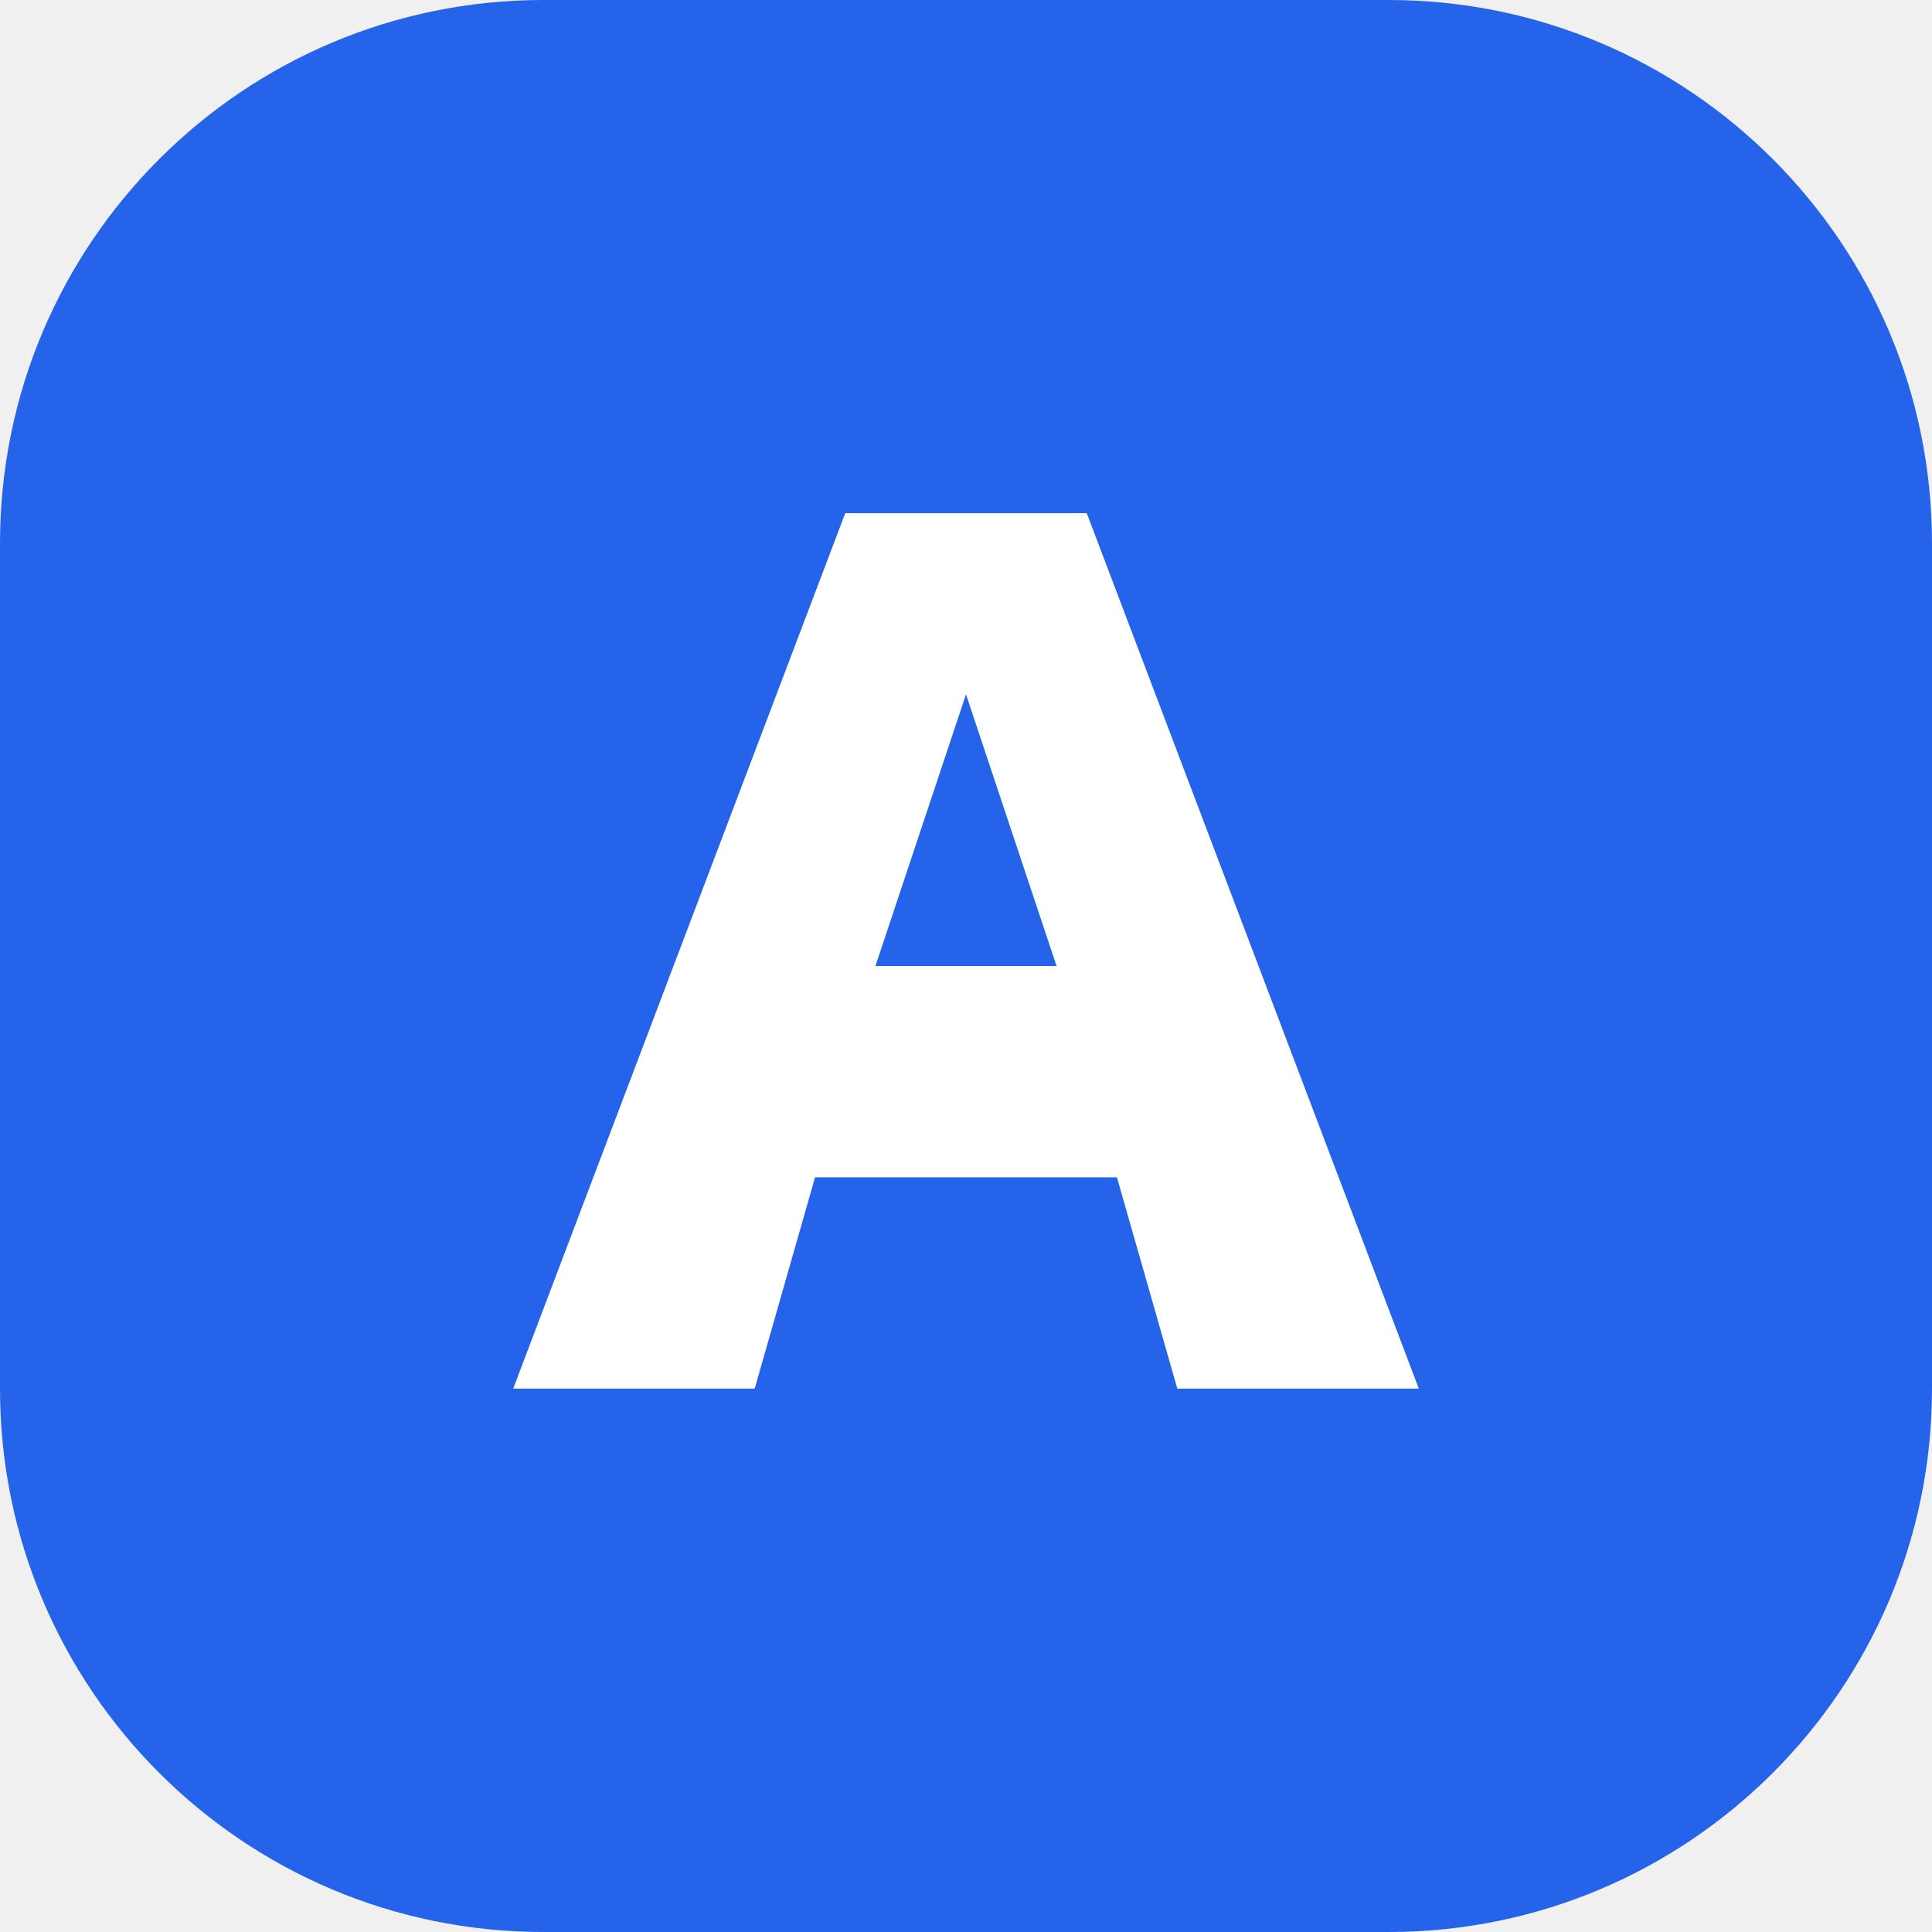
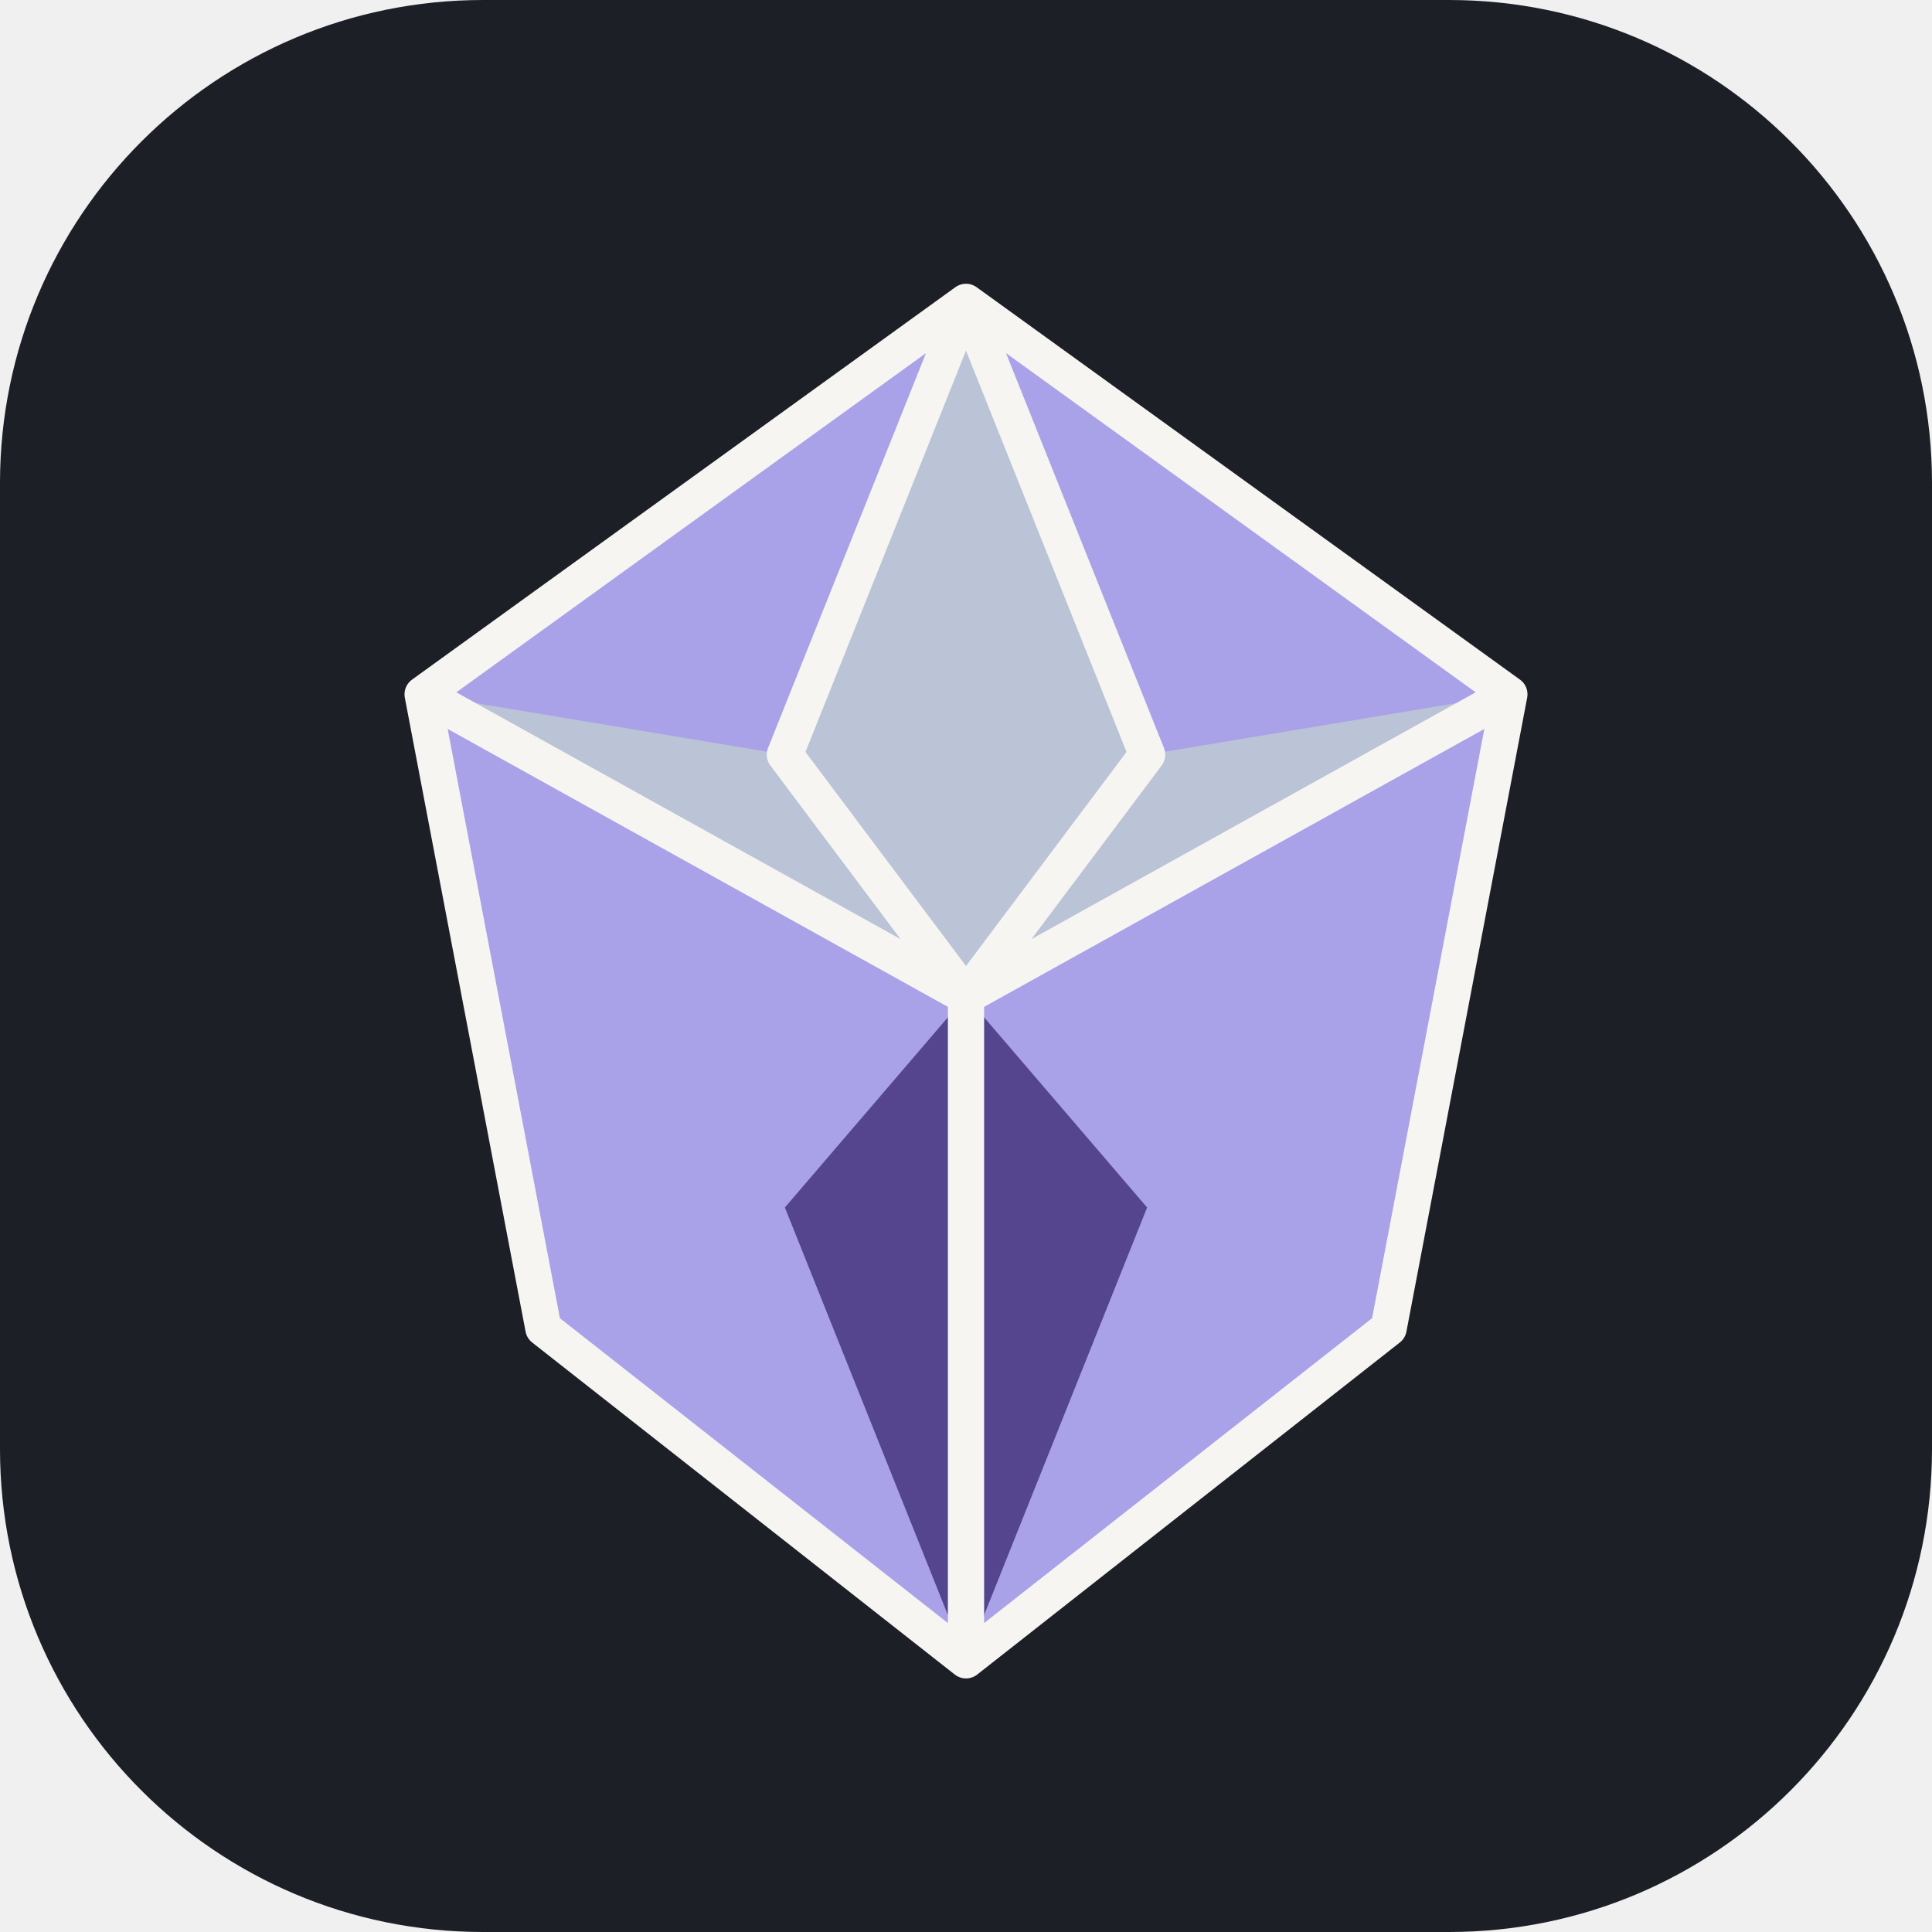
<svg xmlns="http://www.w3.org/2000/svg" viewBox="0 0 64 64">
-   <rect width="64" height="64" rx="18" fill="#2563eb" />
-   <path d="m17 46 11-29h8l11 29h-8l-2-7H27l-2 7Zm12-14h6l-3-9Z" fill="#fff" />
+   <rect width="64" height="64" rx="16" fill="#1c1f26" />
+   <path d="M32 10 50 23 46 44 32 55 18 44 14 23Z" fill="#a9a2e8" />
+   <path d="M32 10 38 25 50 23 32 33 14 23 26 25Z" fill="#bbc3d6" />
+   <path d="M32 33 38 40 32 55 26 40Z" fill="#55458f" />
+   <path d="M32 10 50 23 46 44 32 55 18 44 14 23Z M32 10 26 25l6 8 6-8-6-15Zm-18 13 18 10 18-10m-18 10v22" fill="none" stroke="#f6f5f2" stroke-width="1.2" stroke-linejoin="round" />
</svg>
